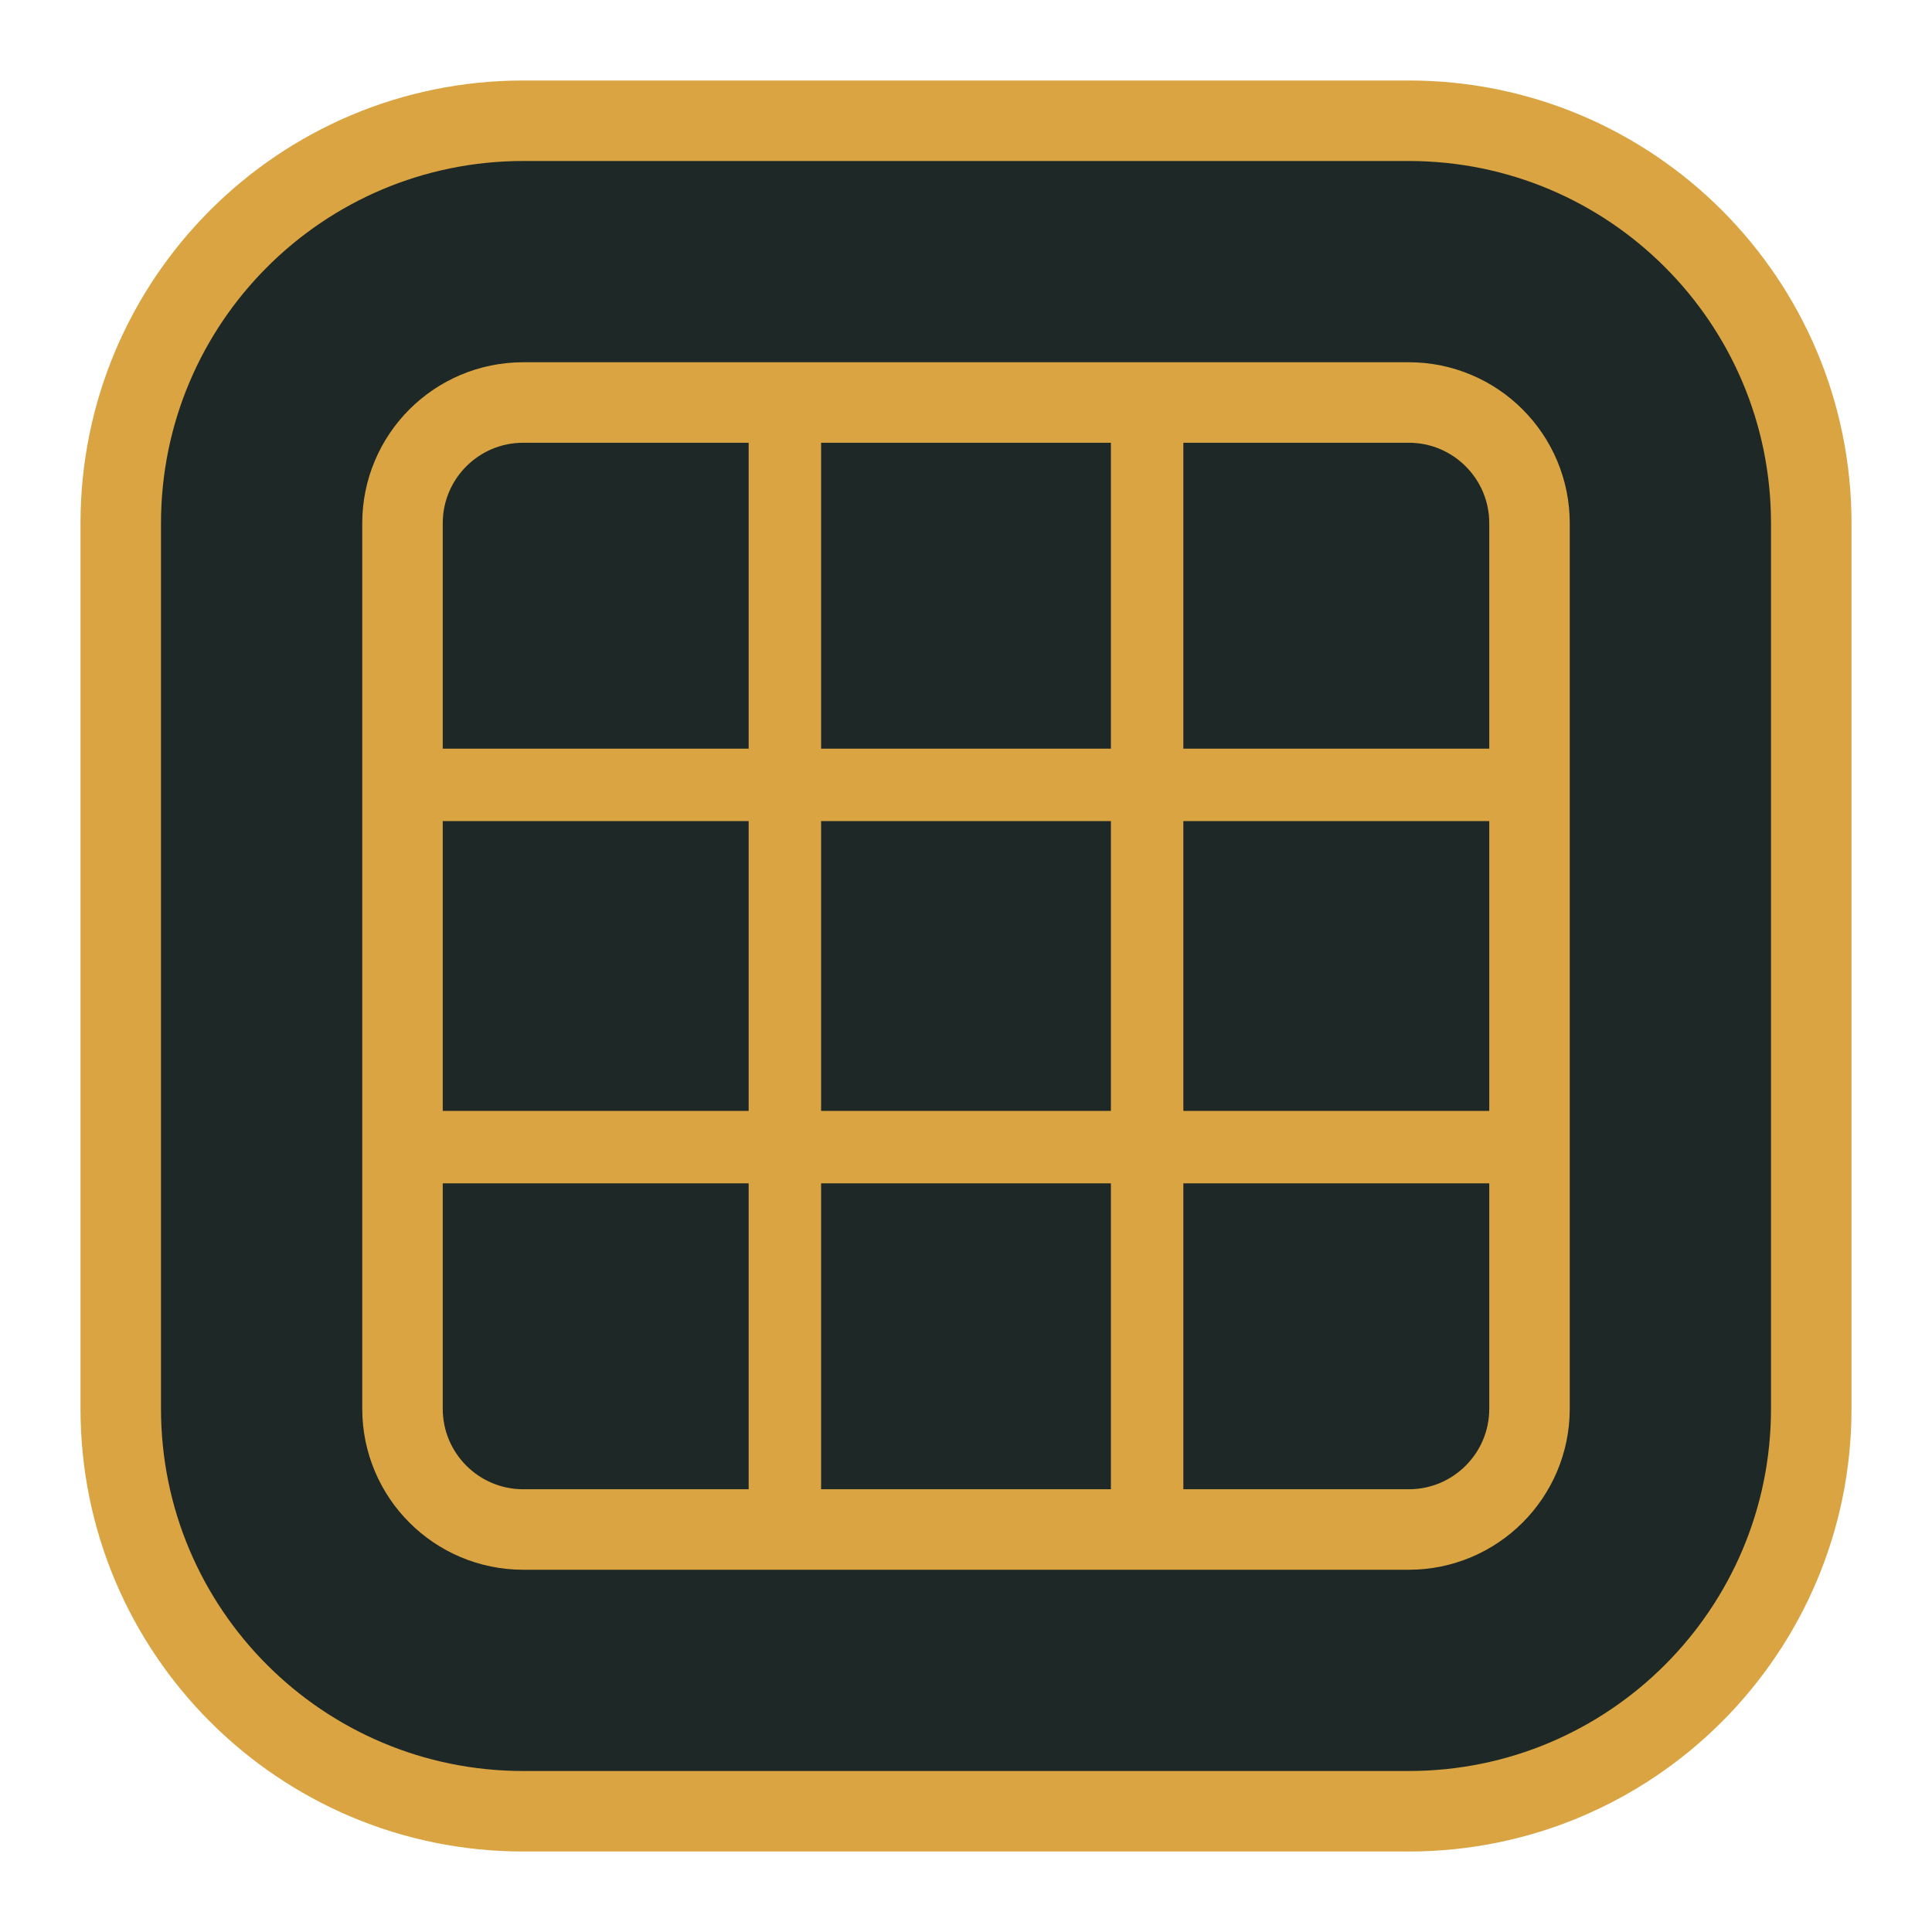
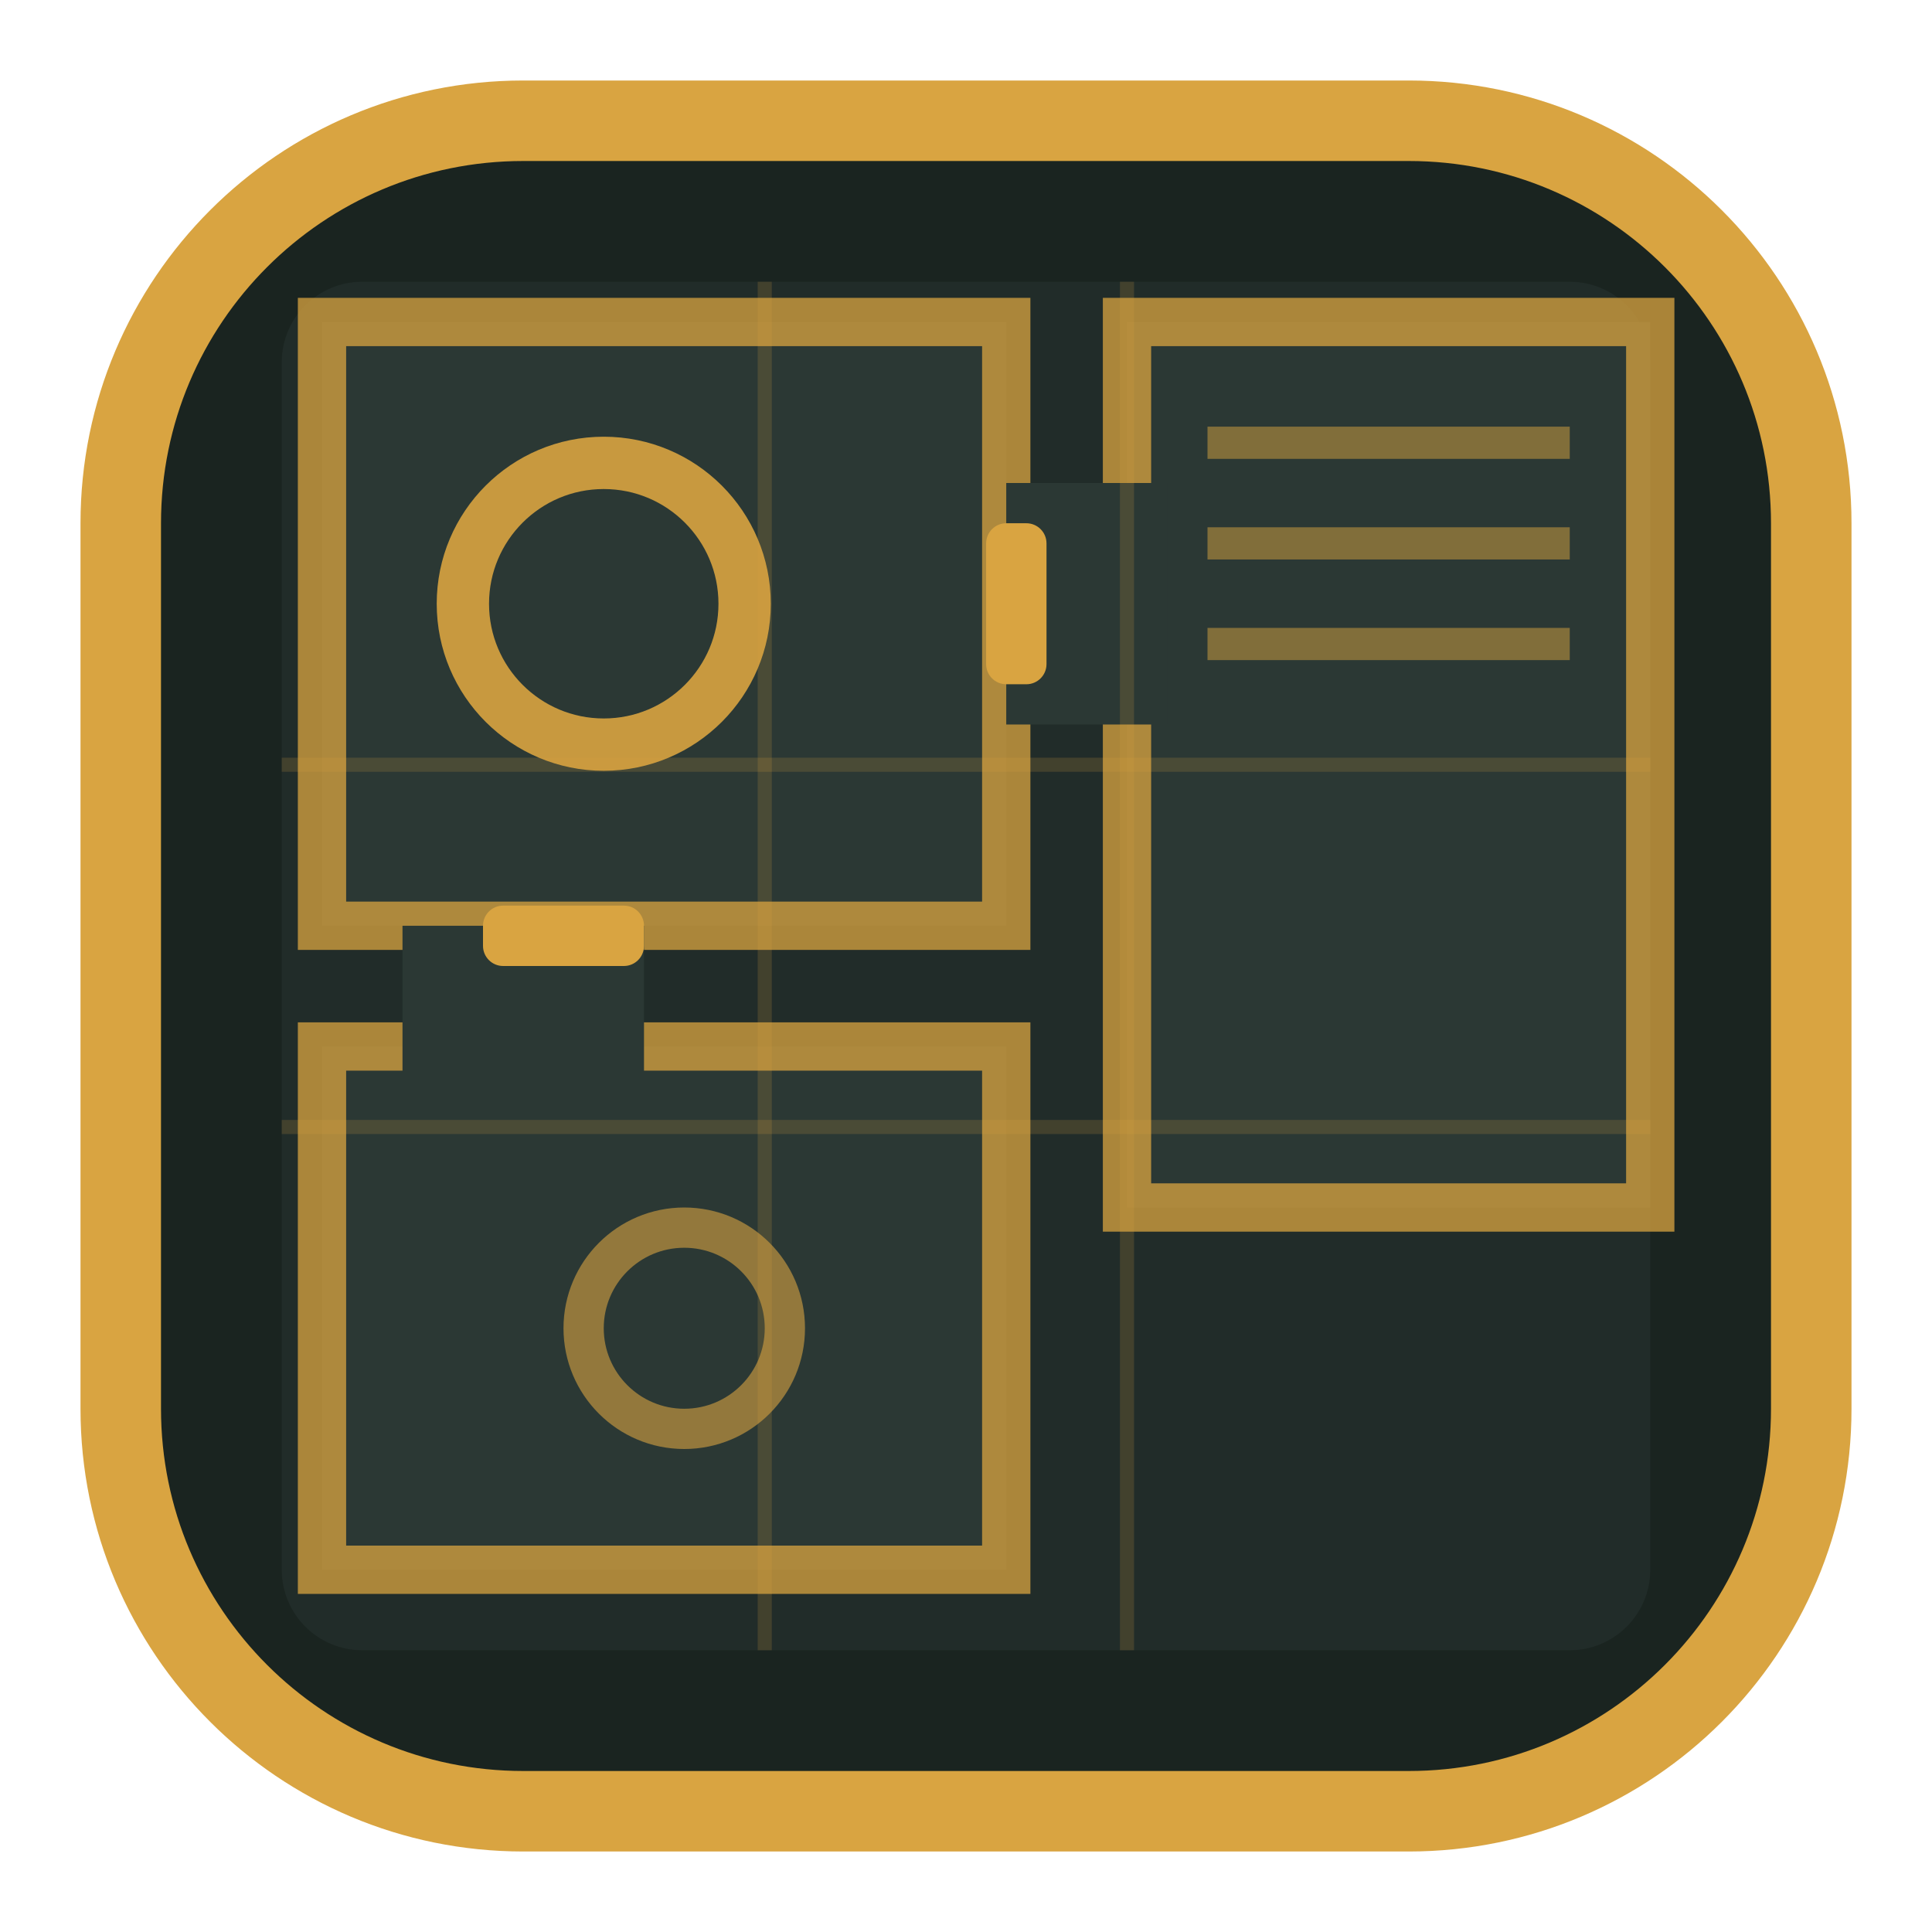
<svg xmlns="http://www.w3.org/2000/svg" viewBox="0 0 48 48" fill="none">
-   <rect x="3" y="3" width="42" height="42" rx="10" fill="#1e2826" stroke="#d9a441" stroke-width="2" />
-   <rect x="10" y="10" width="28" height="28" rx="3" stroke="#d9a441" stroke-width="2" />
-   <path d="M19.5 10v28M28.5 10v28M10 19.5h28M10 28.5h28" stroke="#d9a441" stroke-width="1.8" />
+   <rect x="3" y="3" width="42" height="42" rx="10" fill="#1a2420" stroke="#d9a441" stroke-width="2" />
+   <rect x="7" y="7" width="34" height="34" rx="2" fill="#212c29" />
+   <rect x="8" y="8" width="17" height="15" fill="#2b3834" stroke="#d9a441" stroke-width="1.2" stroke-opacity="0.75" />
+   <rect x="28" y="8" width="13" height="22" fill="#2b3834" stroke="#d9a441" stroke-width="1.2" stroke-opacity="0.75" />
+   <rect x="25" y="12" width="4" height="6" fill="#2b3834" />
+   <rect x="24.5" y="13" width="1.5" height="4" fill="#d9a441" rx="0.5" />
+   <rect x="8" y="26" width="17" height="13" fill="#2b3834" stroke="#d9a441" stroke-width="1.2" stroke-opacity="0.75" />
+   <rect x="10" y="23" width="6" height="4" fill="#2b3834" />
+   <rect x="12" y="22.5" width="4" height="1.5" fill="#d9a441" rx="0.5" />
+   <line x1="30" y1="11" x2="39" y2="11" stroke="#d9a441" stroke-width="0.8" stroke-opacity="0.5" />
+   <line x1="30" y1="13.5" x2="39" y2="13.5" stroke="#d9a441" stroke-width="0.8" stroke-opacity="0.5" />
+   <line x1="30" y1="16" x2="39" y2="16" stroke="#d9a441" stroke-width="0.8" stroke-opacity="0.5" />
+   <circle cx="15" cy="15" r="3.5" fill="none" stroke="#d9a441" stroke-width="1.3" stroke-opacity="0.9" />
+   <circle cx="17" cy="33" r="2.5" fill="none" stroke="#d9a441" stroke-width="1" stroke-opacity="0.6" />
+   <line x1="7" y1="19" x2="41" y2="19" stroke="#d9a441" stroke-width="0.35" stroke-opacity="0.18" />
+   <line x1="7" y1="28" x2="41" y2="28" stroke="#d9a441" stroke-width="0.35" stroke-opacity="0.18" />
+   <line x1="19" y1="7" x2="19" y2="41" stroke="#d9a441" stroke-width="0.35" stroke-opacity="0.18" />
+   <line x1="28" y1="7" x2="28" y2="41" stroke="#d9a441" stroke-width="0.35" stroke-opacity="0.18" />
</svg>
